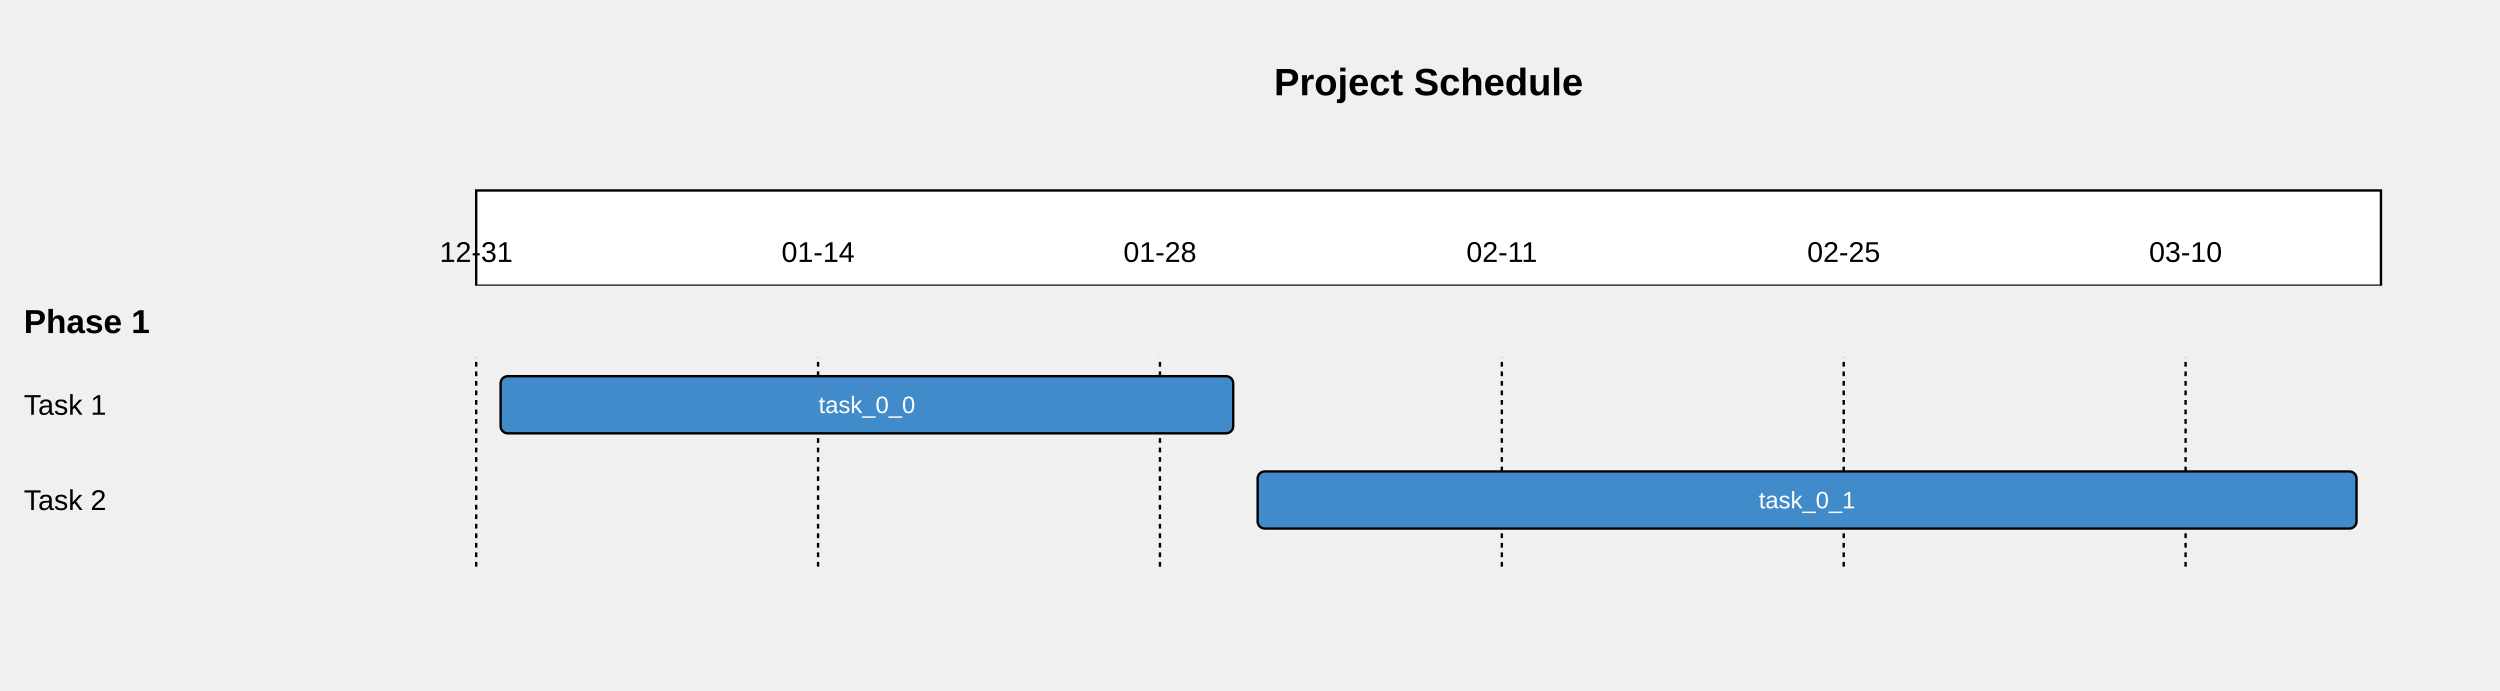
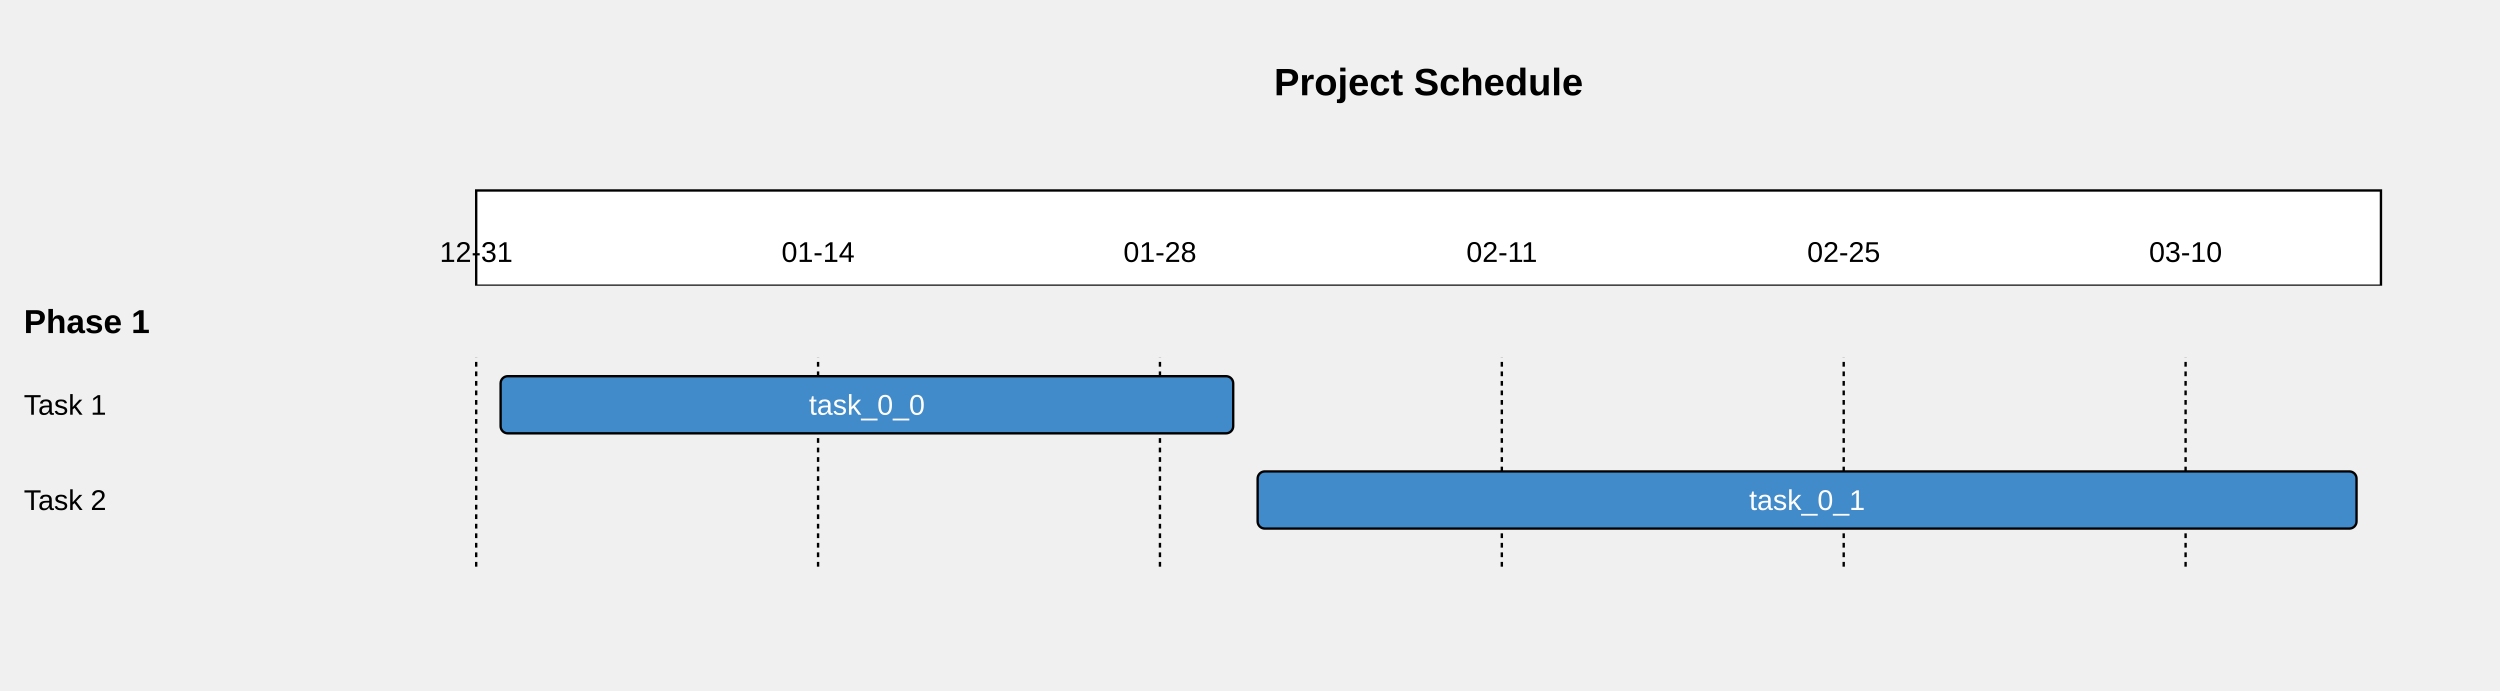
<svg xmlns="http://www.w3.org/2000/svg" width="1050.0" height="290.0" viewBox="0 0 1050 290" version="1.2" baseProfile="tiny">
  <text fill="#000000" x="600.0" y="40.0" text-anchor="middle" font-family="Arial, Helvetica, sans-serif" font-size="16.0" font-weight="bold">Project Schedule</text>
  <rect fill="#ffffff" stroke="#000000" stroke-width="1" x="200.0" y="80.0" width="800.0" height="40.0" />
  <text fill="#000000" x="200.0" y="110.0" text-anchor="middle" font-family="Arial, Helvetica, sans-serif" font-size="12.0">12-31</text>
  <text fill="#000000" x="343.59" y="110.0" text-anchor="middle" font-family="Arial, Helvetica, sans-serif" font-size="12.0">01-14</text>
  <text fill="#000000" x="487.179" y="110.0" text-anchor="middle" font-family="Arial, Helvetica, sans-serif" font-size="12.0">01-28</text>
  <text fill="#000000" x="630.769" y="110.0" text-anchor="middle" font-family="Arial, Helvetica, sans-serif" font-size="12.0">02-11</text>
  <text fill="#000000" x="774.359" y="110.0" text-anchor="middle" font-family="Arial, Helvetica, sans-serif" font-size="12.0">02-25</text>
  <text fill="#000000" x="917.949" y="110.0" text-anchor="middle" font-family="Arial, Helvetica, sans-serif" font-size="12.0">03-10</text>
  <line stroke="#000000" stroke-width="1" x1="200.0" y1="120.0" x2="200.0" y2="240.0" stroke-dasharray="2,2" />
  <line stroke="#000000" stroke-width="1" x1="343.59" y1="120.0" x2="343.59" y2="240.0" stroke-dasharray="2,2" />
  <line stroke="#000000" stroke-width="1" x1="487.179" y1="120.0" x2="487.179" y2="240.0" stroke-dasharray="2,2" />
  <line stroke="#000000" stroke-width="1" x1="630.769" y1="120.0" x2="630.769" y2="240.0" stroke-dasharray="2,2" />
  <line stroke="#000000" stroke-width="1" x1="774.359" y1="120.0" x2="774.359" y2="240.0" stroke-dasharray="2,2" />
  <line stroke="#000000" stroke-width="1" x1="917.949" y1="120.0" x2="917.949" y2="240.0" stroke-dasharray="2,2" />
  <rect fill="#f0f0f0" stroke="none" x="0.0" y="120.0" width="1050.0" height="30.0" />
-   <text fill="#000000" x="10.0" y="139.9" font-family="Arial, Helvetica, sans-serif" font-size="14" font-weight="bold">Phase 1</text>
+   <text fill="#000000" x="10.0" y="139.9" font-family="Arial, Helvetica, sans-serif" font-size="14.0" font-weight="bold">Phase 1</text>
  <text fill="#000000" x="10.0" y="174.2" font-family="Arial, Helvetica, sans-serif" font-size="12.0">Task 1</text>
  <rect fill="#428BCA" stroke="#000000" stroke-width="1" x="210.256" y="158.0" width="307.692" height="24.0" rx="3.0" ry="3.0" />
-   <text fill="#ffffff" x="364.103" y="173.5" text-anchor="middle" font-family="Arial, Helvetica, sans-serif" font-size="10">task_0_0</text>
+   <text fill="#ffffff" x="364.103" y="174.2" text-anchor="middle" font-family="Arial, Helvetica, sans-serif" font-size="12.0">task_0_0</text>
  <text fill="#000000" x="10.0" y="214.2" font-family="Arial, Helvetica, sans-serif" font-size="12.0">Task 2</text>
  <rect fill="#428BCA" stroke="#000000" stroke-width="1" x="528.205" y="198.0" width="461.538" height="24.0" rx="3.0" ry="3.0" />
-   <text fill="#ffffff" x="758.974" y="213.5" text-anchor="middle" font-family="Arial, Helvetica, sans-serif" font-size="10">task_0_1</text>
+   <text fill="#ffffff" x="758.974" y="214.2" text-anchor="middle" font-family="Arial, Helvetica, sans-serif" font-size="12.0">task_0_1</text>
</svg>
